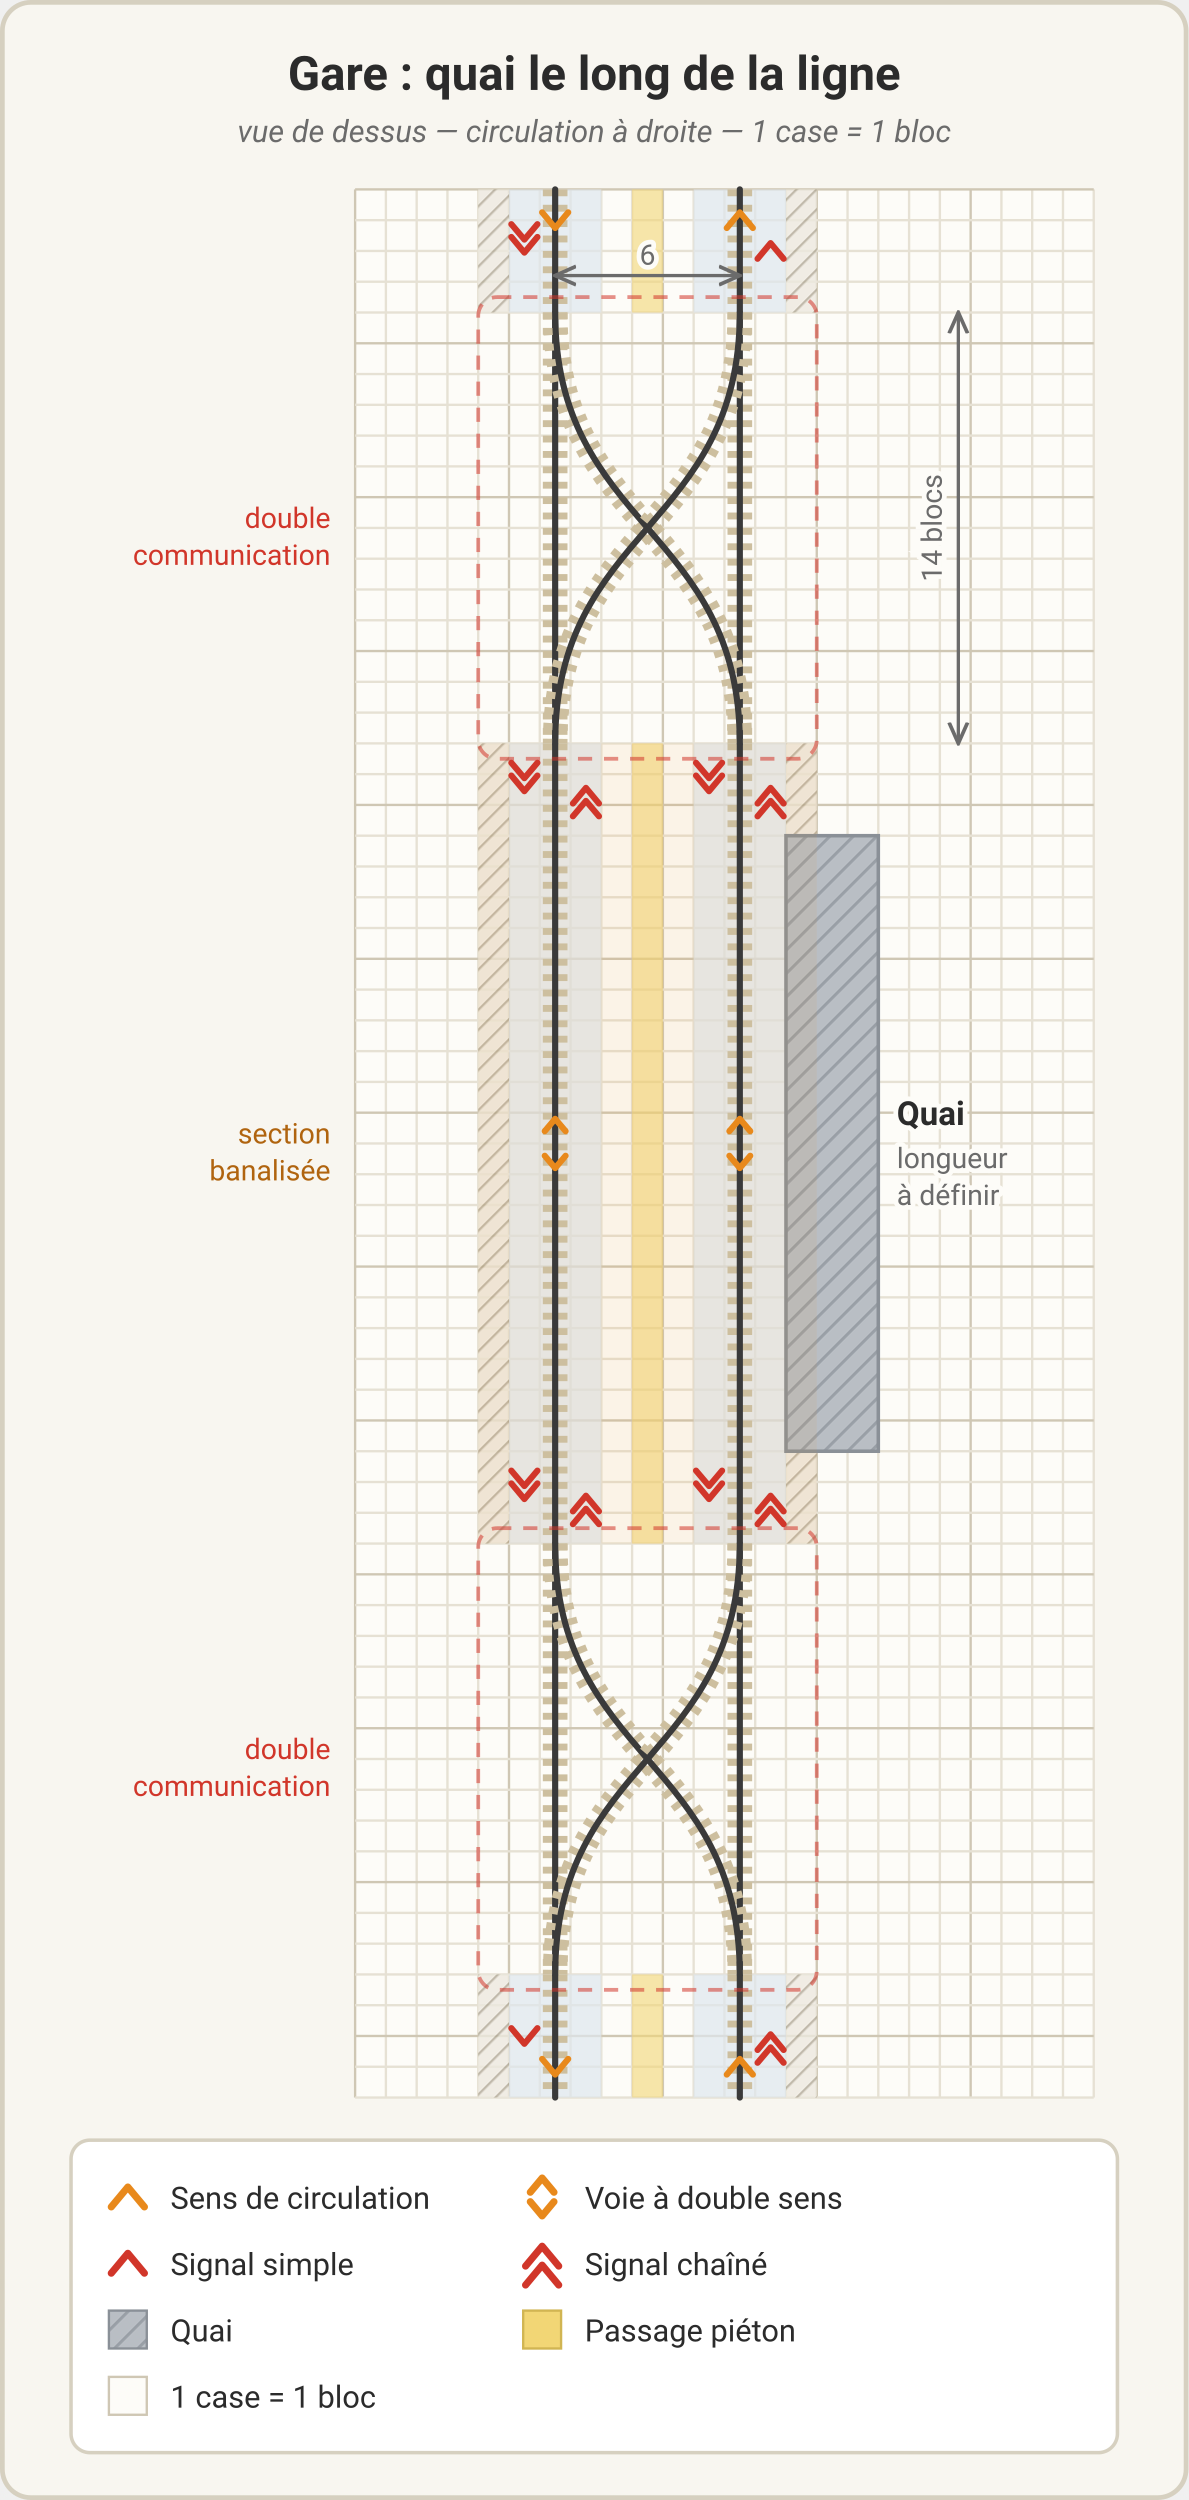
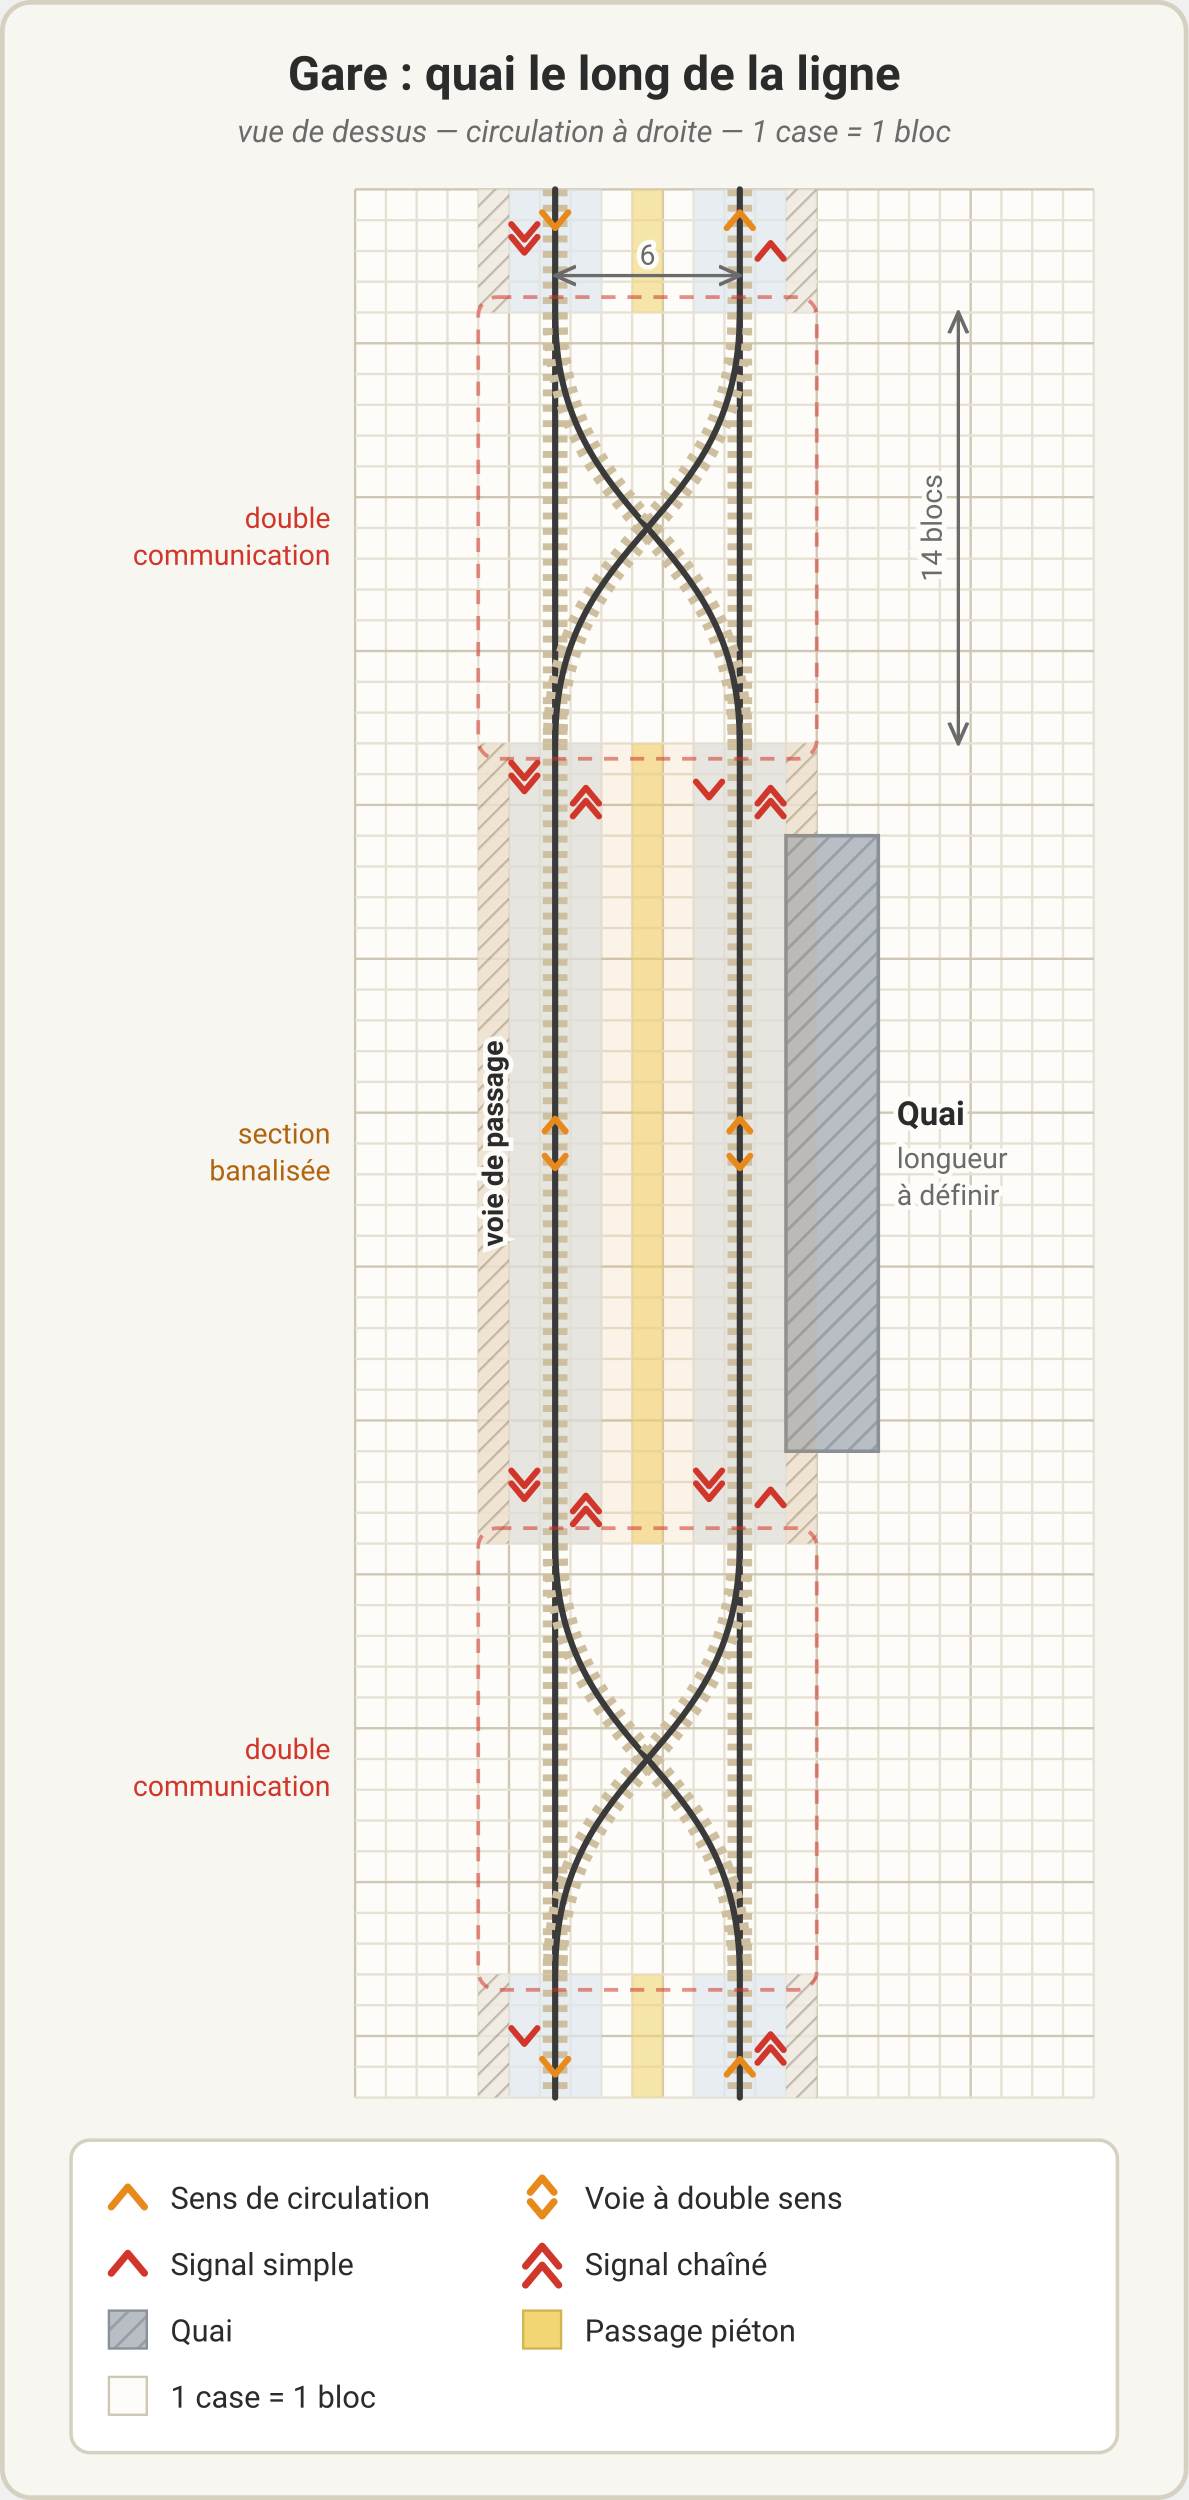
<svg xmlns="http://www.w3.org/2000/svg" viewBox="0 0 502 1056" width="502" height="1056" role="img" aria-label="Gare le long de la ligne sur grille : doubles communications de 14 blocs et section banalisée">
  <defs>
    <pattern id="hatch" width="6" height="6" patternUnits="userSpaceOnUse" patternTransform="rotate(45)">
      <rect width="6" height="6" fill="#ece8de" />
      <line x1="0" y1="0" x2="0" y2="6" stroke="#b5ae9c" stroke-width="2" />
    </pattern>
    <pattern id="phatch" width="7" height="7" patternUnits="userSpaceOnUse" patternTransform="rotate(45)">
      <rect width="7" height="7" fill="#b9bec4" />
      <line x1="0" y1="0" x2="0" y2="7" stroke="#9aa0a7" stroke-width="2.5" />
    </pattern>
    <marker id="dimarrow" viewBox="0 0 10 10" refX="9" refY="5" markerWidth="7" markerHeight="7" orient="auto-start-reverse">
      <path d="M0 1 L9 5 L0 9" fill="none" stroke="#6b6b6b" stroke-width="1.6" />
    </marker>
  </defs>
  <rect x="1" y="1" width="500" height="1054" rx="12" fill="#f8f6f0" stroke="#d6d0c0" stroke-width="2" />
  <g font-family="'Segoe UI', Roboto, Helvetica, Arial, sans-serif" fill="#2b2b2b">
    <text x="251.0" y="38" font-size="20" font-weight="bold" text-anchor="middle">Gare : quai le long de la ligne</text>
    <text x="251.0" y="60" font-size="13" text-anchor="middle" fill="#6b6b6b" font-style="italic">vue de dessus — circulation à droite — 1 case = 1 bloc</text>
    <rect x="150" y="80" width="312" height="806" fill="#fdfcf8" />
    <line x1="150" y1="80" x2="150" y2="886" stroke="#cfc7b4" stroke-width="1" />
    <line x1="163" y1="80" x2="163" y2="886" stroke="#e6e1d4" stroke-width="1" />
    <line x1="176" y1="80" x2="176" y2="886" stroke="#e6e1d4" stroke-width="1" />
    <line x1="189" y1="80" x2="189" y2="886" stroke="#e6e1d4" stroke-width="1" />
    <line x1="202" y1="80" x2="202" y2="886" stroke="#e6e1d4" stroke-width="1" />
    <line x1="215" y1="80" x2="215" y2="886" stroke="#cfc7b4" stroke-width="1" />
    <line x1="228" y1="80" x2="228" y2="886" stroke="#e6e1d4" stroke-width="1" />
    <line x1="241" y1="80" x2="241" y2="886" stroke="#e6e1d4" stroke-width="1" />
    <line x1="254" y1="80" x2="254" y2="886" stroke="#e6e1d4" stroke-width="1" />
    <line x1="267" y1="80" x2="267" y2="886" stroke="#e6e1d4" stroke-width="1" />
    <line x1="280" y1="80" x2="280" y2="886" stroke="#cfc7b4" stroke-width="1" />
    <line x1="293" y1="80" x2="293" y2="886" stroke="#e6e1d4" stroke-width="1" />
    <line x1="306" y1="80" x2="306" y2="886" stroke="#e6e1d4" stroke-width="1" />
    <line x1="319" y1="80" x2="319" y2="886" stroke="#e6e1d4" stroke-width="1" />
    <line x1="332" y1="80" x2="332" y2="886" stroke="#e6e1d4" stroke-width="1" />
    <line x1="345" y1="80" x2="345" y2="886" stroke="#cfc7b4" stroke-width="1" />
    <line x1="358" y1="80" x2="358" y2="886" stroke="#e6e1d4" stroke-width="1" />
    <line x1="371" y1="80" x2="371" y2="886" stroke="#e6e1d4" stroke-width="1" />
    <line x1="384" y1="80" x2="384" y2="886" stroke="#e6e1d4" stroke-width="1" />
    <line x1="397" y1="80" x2="397" y2="886" stroke="#e6e1d4" stroke-width="1" />
    <line x1="410" y1="80" x2="410" y2="886" stroke="#cfc7b4" stroke-width="1" />
    <line x1="423" y1="80" x2="423" y2="886" stroke="#e6e1d4" stroke-width="1" />
    <line x1="436" y1="80" x2="436" y2="886" stroke="#e6e1d4" stroke-width="1" />
    <line x1="449" y1="80" x2="449" y2="886" stroke="#e6e1d4" stroke-width="1" />
    <line x1="462" y1="80" x2="462" y2="886" stroke="#e6e1d4" stroke-width="1" />
    <line x1="150" y1="80" x2="462" y2="80" stroke="#cfc7b4" stroke-width="1" />
    <line x1="150" y1="93" x2="462" y2="93" stroke="#e6e1d4" stroke-width="1" />
    <line x1="150" y1="106" x2="462" y2="106" stroke="#e6e1d4" stroke-width="1" />
    <line x1="150" y1="119" x2="462" y2="119" stroke="#e6e1d4" stroke-width="1" />
    <line x1="150" y1="132" x2="462" y2="132" stroke="#e6e1d4" stroke-width="1" />
    <line x1="150" y1="145" x2="462" y2="145" stroke="#cfc7b4" stroke-width="1" />
    <line x1="150" y1="158" x2="462" y2="158" stroke="#e6e1d4" stroke-width="1" />
    <line x1="150" y1="171" x2="462" y2="171" stroke="#e6e1d4" stroke-width="1" />
    <line x1="150" y1="184" x2="462" y2="184" stroke="#e6e1d4" stroke-width="1" />
    <line x1="150" y1="197" x2="462" y2="197" stroke="#e6e1d4" stroke-width="1" />
    <line x1="150" y1="210" x2="462" y2="210" stroke="#cfc7b4" stroke-width="1" />
    <line x1="150" y1="223" x2="462" y2="223" stroke="#e6e1d4" stroke-width="1" />
    <line x1="150" y1="236" x2="462" y2="236" stroke="#e6e1d4" stroke-width="1" />
    <line x1="150" y1="249" x2="462" y2="249" stroke="#e6e1d4" stroke-width="1" />
    <line x1="150" y1="262" x2="462" y2="262" stroke="#e6e1d4" stroke-width="1" />
    <line x1="150" y1="275" x2="462" y2="275" stroke="#cfc7b4" stroke-width="1" />
    <line x1="150" y1="288" x2="462" y2="288" stroke="#e6e1d4" stroke-width="1" />
    <line x1="150" y1="301" x2="462" y2="301" stroke="#e6e1d4" stroke-width="1" />
    <line x1="150" y1="314" x2="462" y2="314" stroke="#e6e1d4" stroke-width="1" />
    <line x1="150" y1="327" x2="462" y2="327" stroke="#e6e1d4" stroke-width="1" />
    <line x1="150" y1="340" x2="462" y2="340" stroke="#cfc7b4" stroke-width="1" />
    <line x1="150" y1="353" x2="462" y2="353" stroke="#e6e1d4" stroke-width="1" />
    <line x1="150" y1="366" x2="462" y2="366" stroke="#e6e1d4" stroke-width="1" />
    <line x1="150" y1="379" x2="462" y2="379" stroke="#e6e1d4" stroke-width="1" />
    <line x1="150" y1="392" x2="462" y2="392" stroke="#e6e1d4" stroke-width="1" />
    <line x1="150" y1="405" x2="462" y2="405" stroke="#cfc7b4" stroke-width="1" />
    <line x1="150" y1="418" x2="462" y2="418" stroke="#e6e1d4" stroke-width="1" />
    <line x1="150" y1="431" x2="462" y2="431" stroke="#e6e1d4" stroke-width="1" />
    <line x1="150" y1="444" x2="462" y2="444" stroke="#e6e1d4" stroke-width="1" />
    <line x1="150" y1="457" x2="462" y2="457" stroke="#e6e1d4" stroke-width="1" />
    <line x1="150" y1="470" x2="462" y2="470" stroke="#cfc7b4" stroke-width="1" />
    <line x1="150" y1="483" x2="462" y2="483" stroke="#e6e1d4" stroke-width="1" />
    <line x1="150" y1="496" x2="462" y2="496" stroke="#e6e1d4" stroke-width="1" />
    <line x1="150" y1="509" x2="462" y2="509" stroke="#e6e1d4" stroke-width="1" />
    <line x1="150" y1="522" x2="462" y2="522" stroke="#e6e1d4" stroke-width="1" />
    <line x1="150" y1="535" x2="462" y2="535" stroke="#cfc7b4" stroke-width="1" />
    <line x1="150" y1="548" x2="462" y2="548" stroke="#e6e1d4" stroke-width="1" />
    <line x1="150" y1="561" x2="462" y2="561" stroke="#e6e1d4" stroke-width="1" />
    <line x1="150" y1="574" x2="462" y2="574" stroke="#e6e1d4" stroke-width="1" />
    <line x1="150" y1="587" x2="462" y2="587" stroke="#e6e1d4" stroke-width="1" />
    <line x1="150" y1="600" x2="462" y2="600" stroke="#cfc7b4" stroke-width="1" />
    <line x1="150" y1="613" x2="462" y2="613" stroke="#e6e1d4" stroke-width="1" />
    <line x1="150" y1="626" x2="462" y2="626" stroke="#e6e1d4" stroke-width="1" />
    <line x1="150" y1="639" x2="462" y2="639" stroke="#e6e1d4" stroke-width="1" />
    <line x1="150" y1="652" x2="462" y2="652" stroke="#e6e1d4" stroke-width="1" />
    <line x1="150" y1="665" x2="462" y2="665" stroke="#cfc7b4" stroke-width="1" />
    <line x1="150" y1="678" x2="462" y2="678" stroke="#e6e1d4" stroke-width="1" />
    <line x1="150" y1="691" x2="462" y2="691" stroke="#e6e1d4" stroke-width="1" />
    <line x1="150" y1="704" x2="462" y2="704" stroke="#e6e1d4" stroke-width="1" />
    <line x1="150" y1="717" x2="462" y2="717" stroke="#e6e1d4" stroke-width="1" />
    <line x1="150" y1="730" x2="462" y2="730" stroke="#cfc7b4" stroke-width="1" />
    <line x1="150" y1="743" x2="462" y2="743" stroke="#e6e1d4" stroke-width="1" />
    <line x1="150" y1="756" x2="462" y2="756" stroke="#e6e1d4" stroke-width="1" />
    <line x1="150" y1="769" x2="462" y2="769" stroke="#e6e1d4" stroke-width="1" />
    <line x1="150" y1="782" x2="462" y2="782" stroke="#e6e1d4" stroke-width="1" />
    <line x1="150" y1="795" x2="462" y2="795" stroke="#cfc7b4" stroke-width="1" />
    <line x1="150" y1="808" x2="462" y2="808" stroke="#e6e1d4" stroke-width="1" />
    <line x1="150" y1="821" x2="462" y2="821" stroke="#e6e1d4" stroke-width="1" />
    <line x1="150" y1="834" x2="462" y2="834" stroke="#e6e1d4" stroke-width="1" />
    <line x1="150" y1="847" x2="462" y2="847" stroke="#e6e1d4" stroke-width="1" />
    <line x1="150" y1="860" x2="462" y2="860" stroke="#cfc7b4" stroke-width="1" />
    <line x1="150" y1="873" x2="462" y2="873" stroke="#e6e1d4" stroke-width="1" />
    <line x1="150" y1="886" x2="462" y2="886" stroke="#e6e1d4" stroke-width="1" />
    <rect x="202" y="80" width="13" height="52" fill="url(#hatch)" fill-opacity="0.8" />
    <rect x="215" y="80" width="39" height="52" fill="#dfe7ee" fill-opacity="0.7" />
    <rect x="267" y="80" width="13" height="52" fill="#f2d675" fill-opacity="0.6" />
    <rect x="293" y="80" width="39" height="52" fill="#dfe7ee" fill-opacity="0.7" />
    <rect x="332" y="80" width="13" height="52" fill="url(#hatch)" fill-opacity="0.8" />
    <rect x="202" y="834" width="13" height="52" fill="url(#hatch)" fill-opacity="0.8" />
    <rect x="215" y="834" width="39" height="52" fill="#dfe7ee" fill-opacity="0.7" />
    <rect x="267" y="834" width="13" height="52" fill="#f2d675" fill-opacity="0.6" />
    <rect x="293" y="834" width="39" height="52" fill="#dfe7ee" fill-opacity="0.7" />
    <rect x="332" y="834" width="13" height="52" fill="url(#hatch)" fill-opacity="0.8" />
    <rect x="202" y="314" width="13" height="338" fill="url(#hatch)" fill-opacity="0.8" />
    <rect x="215" y="314" width="39" height="338" fill="#dfe7ee" fill-opacity="0.7" />
    <rect x="267" y="314" width="13" height="338" fill="#f2d675" fill-opacity="0.6" />
    <rect x="293" y="314" width="39" height="338" fill="#dfe7ee" fill-opacity="0.7" />
    <rect x="332" y="314" width="13" height="338" fill="url(#hatch)" fill-opacity="0.8" />
    <rect x="332" y="353" width="39" height="260" fill="url(#phatch)" fill-opacity="1" />
    <rect x="332" y="353" width="39" height="260" fill="none" stroke="#8a9097" stroke-width="1.5" />
    <rect x="202" y="314" width="143" height="338" fill="#e8891c" fill-opacity="0.08" />
    <path d="M 234.5 80.0 L 234.5 886.0" fill="none" stroke="#cdbf9f" stroke-width="10.4" stroke-dasharray="2.9 3.6" />
    <path d="M 234.5 80.0 L 234.5 886.0" fill="none" stroke="#3a3a3a" stroke-width="2.6" stroke-linecap="round" />
    <path d="M 312.5 80.0 L 312.5 886.0" fill="none" stroke="#cdbf9f" stroke-width="10.4" stroke-dasharray="2.9 3.6" />
    <path d="M 312.5 80.0 L 312.5 886.0" fill="none" stroke="#3a3a3a" stroke-width="2.6" stroke-linecap="round" />
    <path d="M 234.5 132.0 C 234.5 223.0, 312.5 223.0, 312.5 314.0" fill="none" stroke="#cdbf9f" stroke-width="10.4" stroke-dasharray="2.9 3.6" />
    <path d="M 234.5 132.0 C 234.5 223.0, 312.5 223.0, 312.5 314.0" fill="none" stroke="#3a3a3a" stroke-width="2.6" stroke-linecap="round" />
    <path d="M 312.5 132.0 C 312.5 223.0, 234.5 223.0, 234.5 314.0" fill="none" stroke="#cdbf9f" stroke-width="10.4" stroke-dasharray="2.9 3.6" />
    <path d="M 312.5 132.0 C 312.5 223.0, 234.5 223.0, 234.5 314.0" fill="none" stroke="#3a3a3a" stroke-width="2.6" stroke-linecap="round" />
    <path d="M 234.5 652.0 C 234.5 743.0, 312.5 743.0, 312.5 834.0" fill="none" stroke="#cdbf9f" stroke-width="10.4" stroke-dasharray="2.9 3.6" />
    <path d="M 234.5 652.0 C 234.5 743.0, 312.5 743.0, 312.5 834.0" fill="none" stroke="#3a3a3a" stroke-width="2.6" stroke-linecap="round" />
    <path d="M 312.5 652.0 C 312.5 743.0, 234.5 743.0, 234.5 834.0" fill="none" stroke="#cdbf9f" stroke-width="10.4" stroke-dasharray="2.9 3.6" />
    <path d="M 312.5 652.0 C 312.5 743.0, 234.5 743.0, 234.5 834.0" fill="none" stroke="#3a3a3a" stroke-width="2.6" stroke-linecap="round" />
    <rect x="202" y="125.5" width="143" height="195" rx="8" fill="none" stroke="#d1362a" stroke-opacity="0.55" stroke-width="1.6" stroke-dasharray="6 5" />
    <rect x="202" y="645.5" width="143" height="195" rx="8" fill="none" stroke="#d1362a" stroke-opacity="0.55" stroke-width="1.6" stroke-dasharray="6 5" />
    <polyline points="229.0,89.7 234.5,96.3 240.0,89.7" fill="none" stroke="#e8891c" stroke-width="2.6" stroke-linecap="round" stroke-linejoin="round" />
    <polyline points="318.0,96.3 312.5,89.7 307.0,96.3" fill="none" stroke="#e8891c" stroke-width="2.6" stroke-linecap="round" stroke-linejoin="round" />
    <polyline points="229.0,869.7 234.5,876.3 240.0,869.7" fill="none" stroke="#e8891c" stroke-width="2.6" stroke-linecap="round" stroke-linejoin="round" />
    <polyline points="318.0,876.3 312.5,869.7 307.0,876.3" fill="none" stroke="#e8891c" stroke-width="2.6" stroke-linecap="round" stroke-linejoin="round" />
    <polyline points="238.9,477.8 234.5,472.6 230.1,477.8" fill="none" stroke="#e8891c" stroke-width="2.6" stroke-linecap="round" stroke-linejoin="round" />
    <polyline points="230.1,488.2 234.5,493.4 238.9,488.2" fill="none" stroke="#e8891c" stroke-width="2.6" stroke-linecap="round" stroke-linejoin="round" />
    <polyline points="316.9,477.8 312.5,472.6 308.1,477.8" fill="none" stroke="#e8891c" stroke-width="2.6" stroke-linecap="round" stroke-linejoin="round" />
    <polyline points="308.1,488.2 312.5,493.4 316.9,488.2" fill="none" stroke="#e8891c" stroke-width="2.6" stroke-linecap="round" stroke-linejoin="round" />
    <polyline points="216.0,100.1 221.5,106.7 227.0,100.1" fill="none" stroke="#d1362a" stroke-width="2.6" stroke-linecap="round" stroke-linejoin="round" />
    <polyline points="216.0,94.7 221.5,101.2 227.0,94.7" fill="none" stroke="#d1362a" stroke-width="2.6" stroke-linecap="round" stroke-linejoin="round" />
    <polyline points="331.0,109.3 325.5,102.7 320.0,109.3" fill="none" stroke="#d1362a" stroke-width="2.6" stroke-linecap="round" stroke-linejoin="round" />
    <polyline points="331.0,865.9 325.5,859.3 320.0,865.9" fill="none" stroke="#d1362a" stroke-width="2.6" stroke-linecap="round" stroke-linejoin="round" />
    <polyline points="331.0,871.3 325.5,864.8 320.0,871.3" fill="none" stroke="#d1362a" stroke-width="2.6" stroke-linecap="round" stroke-linejoin="round" />
    <polyline points="216.0,856.7 221.5,863.3 227.0,856.7" fill="none" stroke="#d1362a" stroke-width="2.6" stroke-linecap="round" stroke-linejoin="round" />
    <polyline points="253.0,339.4 247.5,332.8 242.0,339.4" fill="none" stroke="#d1362a" stroke-width="2.6" stroke-linecap="round" stroke-linejoin="round" />
    <polyline points="253.0,344.8 247.5,338.3 242.0,344.8" fill="none" stroke="#d1362a" stroke-width="2.6" stroke-linecap="round" stroke-linejoin="round" />
    <polyline points="216.0,327.6 221.5,334.2 227.0,327.6" fill="none" stroke="#d1362a" stroke-width="2.6" stroke-linecap="round" stroke-linejoin="round" />
    <polyline points="216.0,322.2 221.5,328.7 227.0,322.2" fill="none" stroke="#d1362a" stroke-width="2.6" stroke-linecap="round" stroke-linejoin="round" />
    <polyline points="253.0,638.4 247.5,631.8 242.0,638.4" fill="none" stroke="#d1362a" stroke-width="2.6" stroke-linecap="round" stroke-linejoin="round" />
    <polyline points="253.0,643.8 247.5,637.3 242.0,643.8" fill="none" stroke="#d1362a" stroke-width="2.6" stroke-linecap="round" stroke-linejoin="round" />
    <polyline points="216.0,626.6 221.5,633.2 227.0,626.6" fill="none" stroke="#d1362a" stroke-width="2.6" stroke-linecap="round" stroke-linejoin="round" />
    <polyline points="216.0,621.2 221.5,627.7 227.0,621.2" fill="none" stroke="#d1362a" stroke-width="2.6" stroke-linecap="round" stroke-linejoin="round" />
+     <polyline points="294.0,330.2 299.5,336.8 305.0,330.2" fill="none" stroke="#d1362a" stroke-width="2.6" stroke-linecap="round" stroke-linejoin="round" />
    <polyline points="331.0,339.4 325.5,332.8 320.0,339.4" fill="none" stroke="#d1362a" stroke-width="2.6" stroke-linecap="round" stroke-linejoin="round" />
    <polyline points="331.0,344.8 325.5,338.3 320.0,344.8" fill="none" stroke="#d1362a" stroke-width="2.6" stroke-linecap="round" stroke-linejoin="round" />
-     <polyline points="294.0,327.6 299.5,334.2 305.0,327.6" fill="none" stroke="#d1362a" stroke-width="2.6" stroke-linecap="round" stroke-linejoin="round" />
-     <polyline points="294.0,322.2 299.5,328.7 305.0,322.2" fill="none" stroke="#d1362a" stroke-width="2.6" stroke-linecap="round" stroke-linejoin="round" />
-     <polyline points="331.0,638.4 325.5,631.8 320.0,638.4" fill="none" stroke="#d1362a" stroke-width="2.6" stroke-linecap="round" stroke-linejoin="round" />
-     <polyline points="331.0,643.8 325.5,637.3 320.0,643.8" fill="none" stroke="#d1362a" stroke-width="2.6" stroke-linecap="round" stroke-linejoin="round" />
+     <polyline points="331.0,635.8 325.5,629.2 320.0,635.8" fill="none" stroke="#d1362a" stroke-width="2.6" stroke-linecap="round" stroke-linejoin="round" />
    <polyline points="294.0,626.6 299.5,633.2 305.0,626.6" fill="none" stroke="#d1362a" stroke-width="2.6" stroke-linecap="round" stroke-linejoin="round" />
    <polyline points="294.0,621.2 299.5,627.7 305.0,621.2" fill="none" stroke="#d1362a" stroke-width="2.6" stroke-linecap="round" stroke-linejoin="round" />
    <text x="139.6" y="223.0" font-size="12" text-anchor="end" font-weight="normal" fill="#d1362a">double</text>
    <text x="139.6" y="238.6" font-size="12" text-anchor="end" font-weight="normal" fill="#d1362a">communication</text>
    <text x="139.6" y="743.0" font-size="12" text-anchor="end" font-weight="normal" fill="#d1362a">double</text>
    <text x="139.6" y="758.6" font-size="12" text-anchor="end" font-weight="normal" fill="#d1362a">communication</text>
    <text x="139.6" y="483.0" font-size="12" text-anchor="end" font-weight="normal" fill="#b0640f">section</text>
    <text x="139.6" y="498.6" font-size="12" text-anchor="end" font-weight="normal" fill="#b0640f">banalisée</text>
    <text x="378.8" y="475.2" font-size="14" text-anchor="start" font-weight="bold" fill="#2b2b2b" paint-order="stroke" stroke="#fdfcf8" stroke-width="4" stroke-linejoin="round">Quai</text>
    <text x="378.8" y="493.4" font-size="12" text-anchor="start" font-weight="normal" fill="#6b6b6b" paint-order="stroke" stroke="#fdfcf8" stroke-width="4" stroke-linejoin="round">longueur</text>
    <text x="378.8" y="509.0" font-size="12" text-anchor="start" font-weight="normal" fill="#6b6b6b" paint-order="stroke" stroke="#fdfcf8" stroke-width="4" stroke-linejoin="round">à définir</text>
+     <text x="212.4" y="483.0" font-size="12" font-weight="bold" text-anchor="middle" fill="#2b2b2b" paint-order="stroke" stroke="#fdfcf8" stroke-width="4" transform="rotate(-90 212.4 483.0)">voie de passage</text>
    <line x1="404.8" y1="132" x2="404.8" y2="314" stroke="#6b6b6b" stroke-width="1.4" marker-start="url(#dimarrow)" marker-end="url(#dimarrow)" />
    <text x="397.8" y="223.0" font-size="12" text-anchor="middle" fill="#6b6b6b" paint-order="stroke" stroke="#fdfcf8" stroke-width="4" transform="rotate(-90 397.8 223.0)">14 blocs</text>
    <line x1="234.5" y1="116.4" x2="312.5" y2="116.4" stroke="#6b6b6b" stroke-width="1.4" marker-start="url(#dimarrow)" marker-end="url(#dimarrow)" />
    <text x="273.5" y="111.8" font-size="12" text-anchor="middle" font-weight="normal" fill="#6b6b6b" paint-order="stroke" stroke="#fdfcf8" stroke-width="4" stroke-linejoin="round">6</text>
    <rect x="30" y="904" width="442" height="132" rx="8" fill="#ffffff" stroke="#d6d0c0" stroke-width="1.5" />
    <polyline points="61.0,932.2 54.0,923.8 47.0,932.2" fill="none" stroke="#e8891c" stroke-width="3" stroke-linecap="round" stroke-linejoin="round" />
    <text x="72" y="933" font-size="13" fill="#2b2b2b">Sens de circulation</text>
    <polyline points="234.0,926.0 229.0,920.0 224.0,926.0" fill="none" stroke="#e8891c" stroke-width="3" stroke-linecap="round" stroke-linejoin="round" />
    <polyline points="224.0,930.0 229.0,936.0 234.0,930.0" fill="none" stroke="#e8891c" stroke-width="3" stroke-linecap="round" stroke-linejoin="round" />
    <text x="247" y="933" font-size="13" fill="#2b2b2b">Voie à double sens</text>
    <polyline points="61.0,960.2 54.0,951.8 47.0,960.2" fill="none" stroke="#d1362a" stroke-width="3" stroke-linecap="round" stroke-linejoin="round" />
    <text x="72" y="961" font-size="13" fill="#2b2b2b">Signal simple</text>
    <polyline points="236.0,957.2 229.0,948.8 222.0,957.2" fill="none" stroke="#d1362a" stroke-width="3" stroke-linecap="round" stroke-linejoin="round" />
    <polyline points="236.0,965.2 229.0,956.8 222.0,965.2" fill="none" stroke="#d1362a" stroke-width="3" stroke-linecap="round" stroke-linejoin="round" />
    <text x="247" y="961" font-size="13" fill="#2b2b2b">Signal chaîné</text>
    <rect x="46" y="976" width="16" height="16" fill="url(#phatch)" stroke="#8a9097" />
    <text x="72" y="989" font-size="13" fill="#2b2b2b">Quai</text>
    <rect x="221" y="976" width="16" height="16" fill="#f2d675" stroke="#d1b552" />
    <text x="247" y="989" font-size="13" fill="#2b2b2b">Passage piéton</text>
    <rect x="46" y="1004" width="16" height="16" fill="#fdfcf8" stroke="#cfc7b4" />
    <text x="72" y="1017" font-size="13" fill="#2b2b2b">1 case = 1 bloc</text>
  </g>
</svg>
